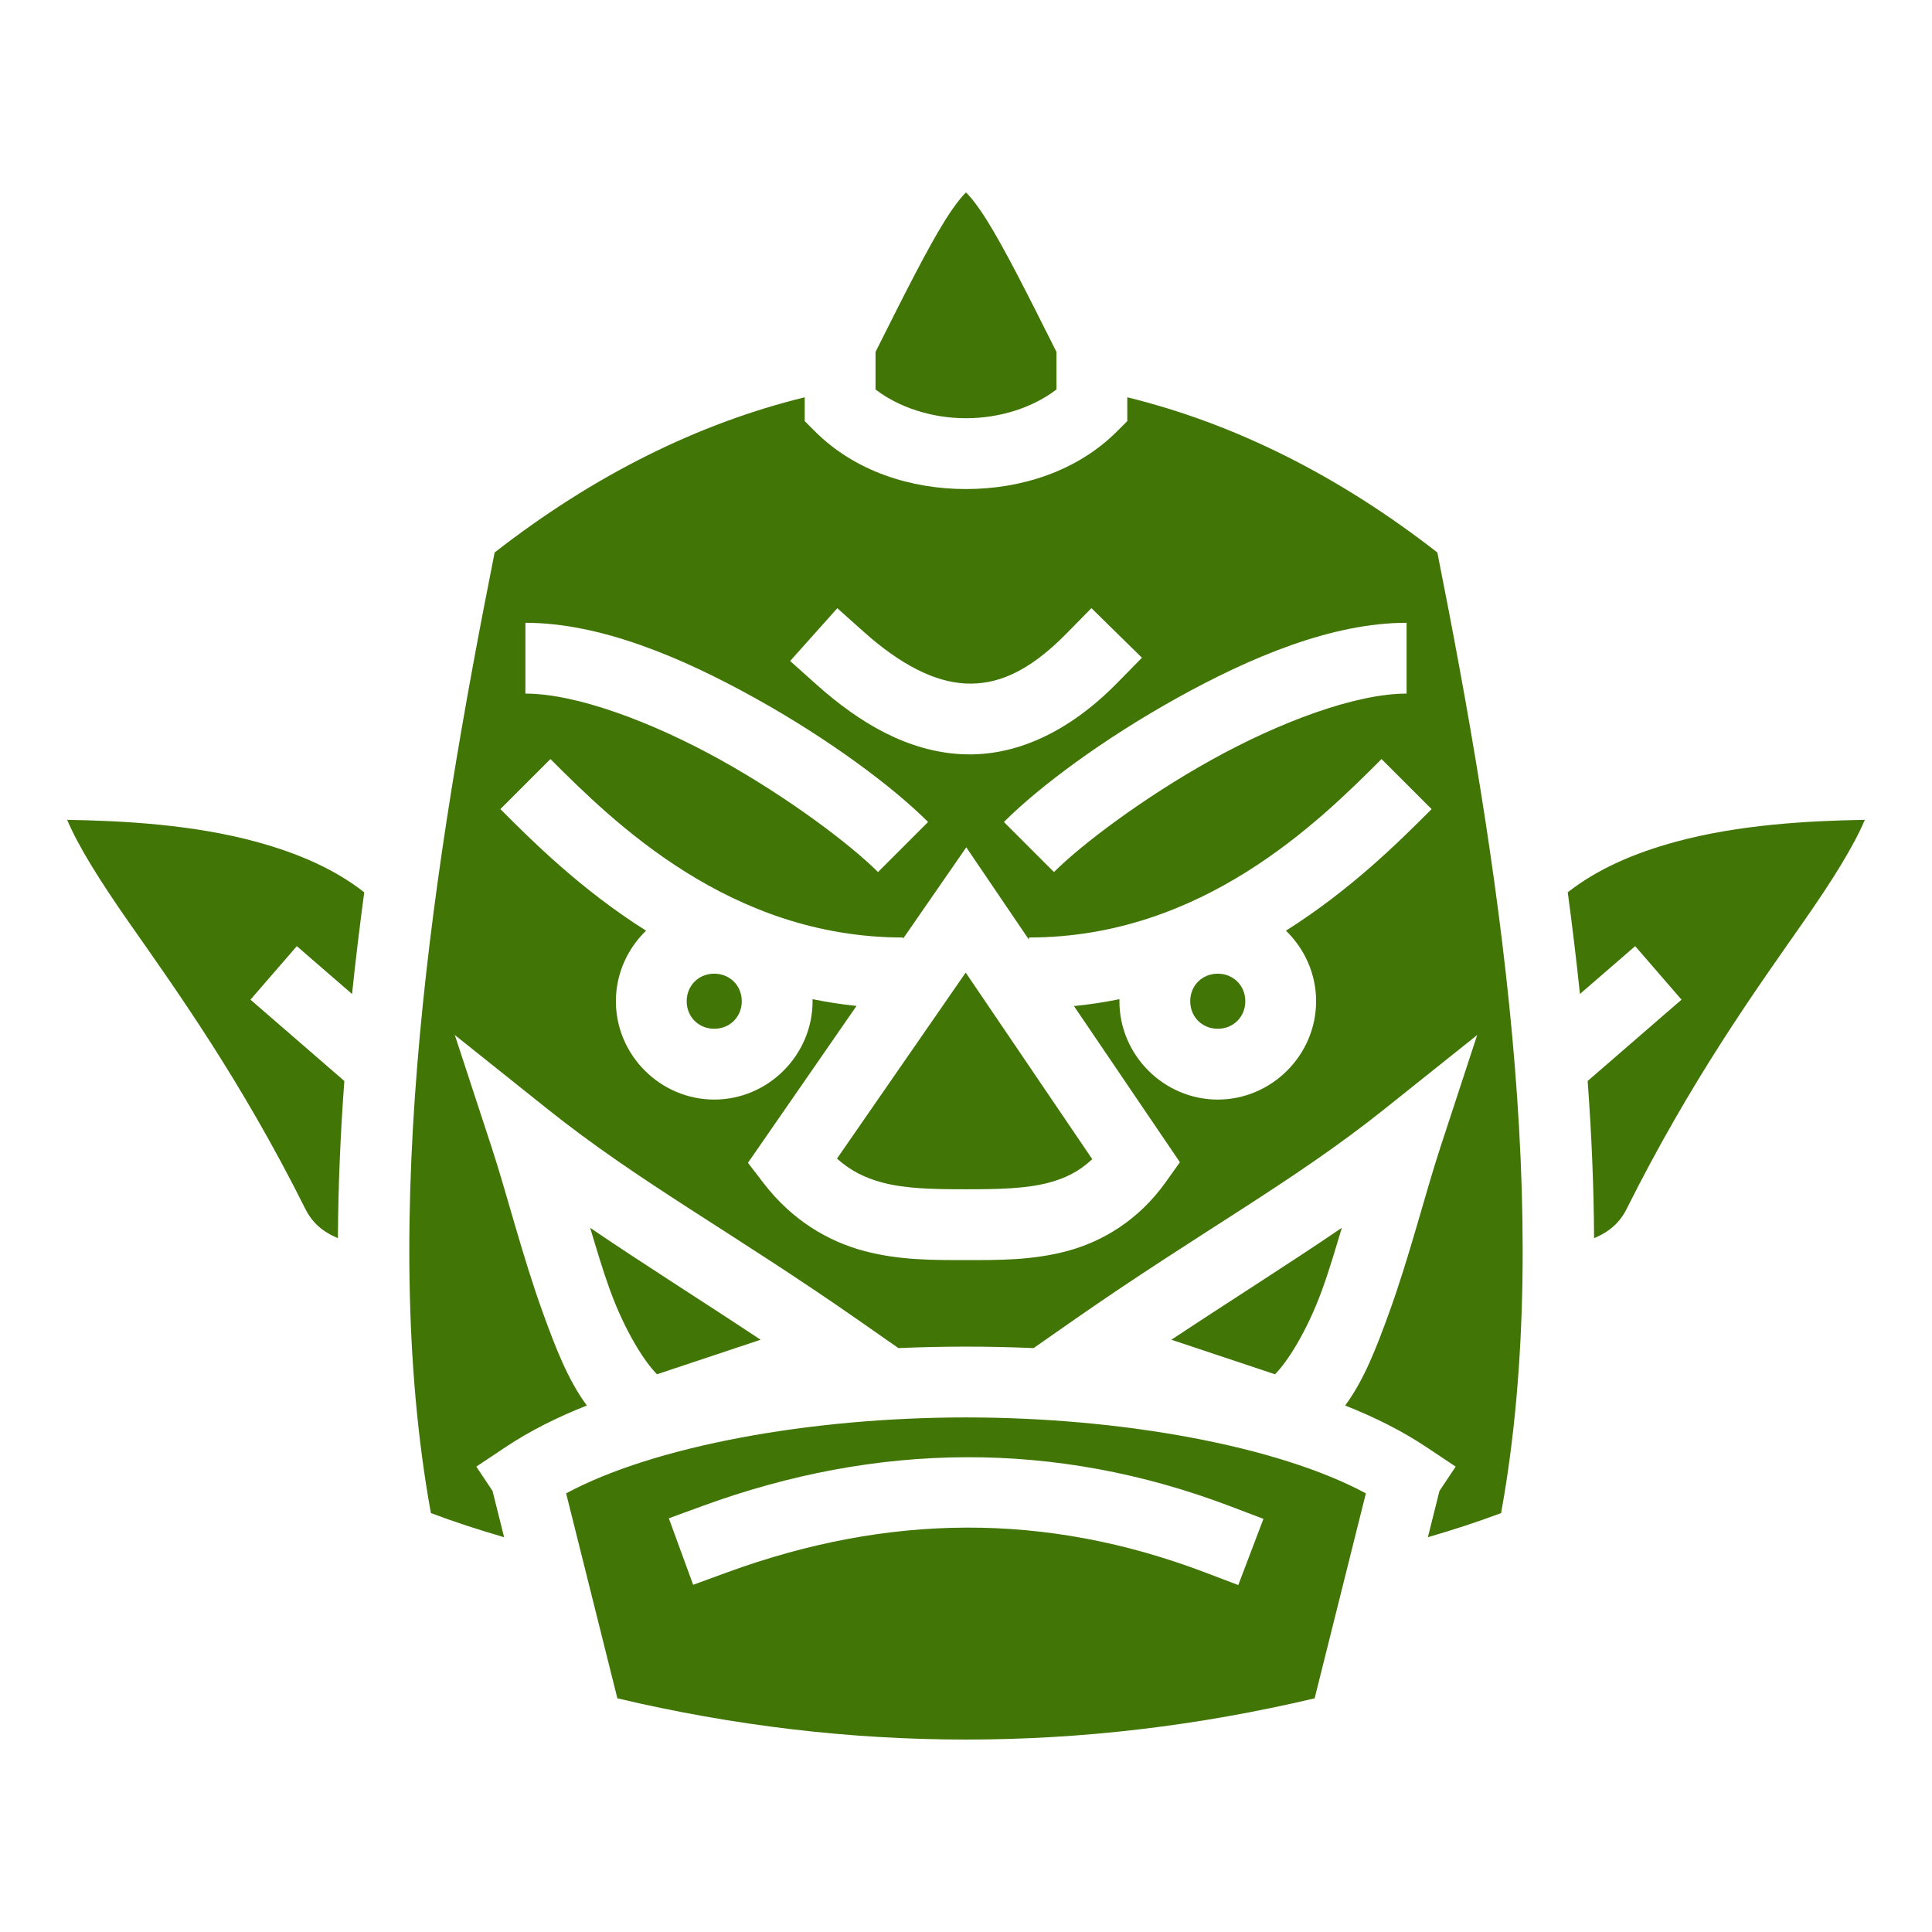
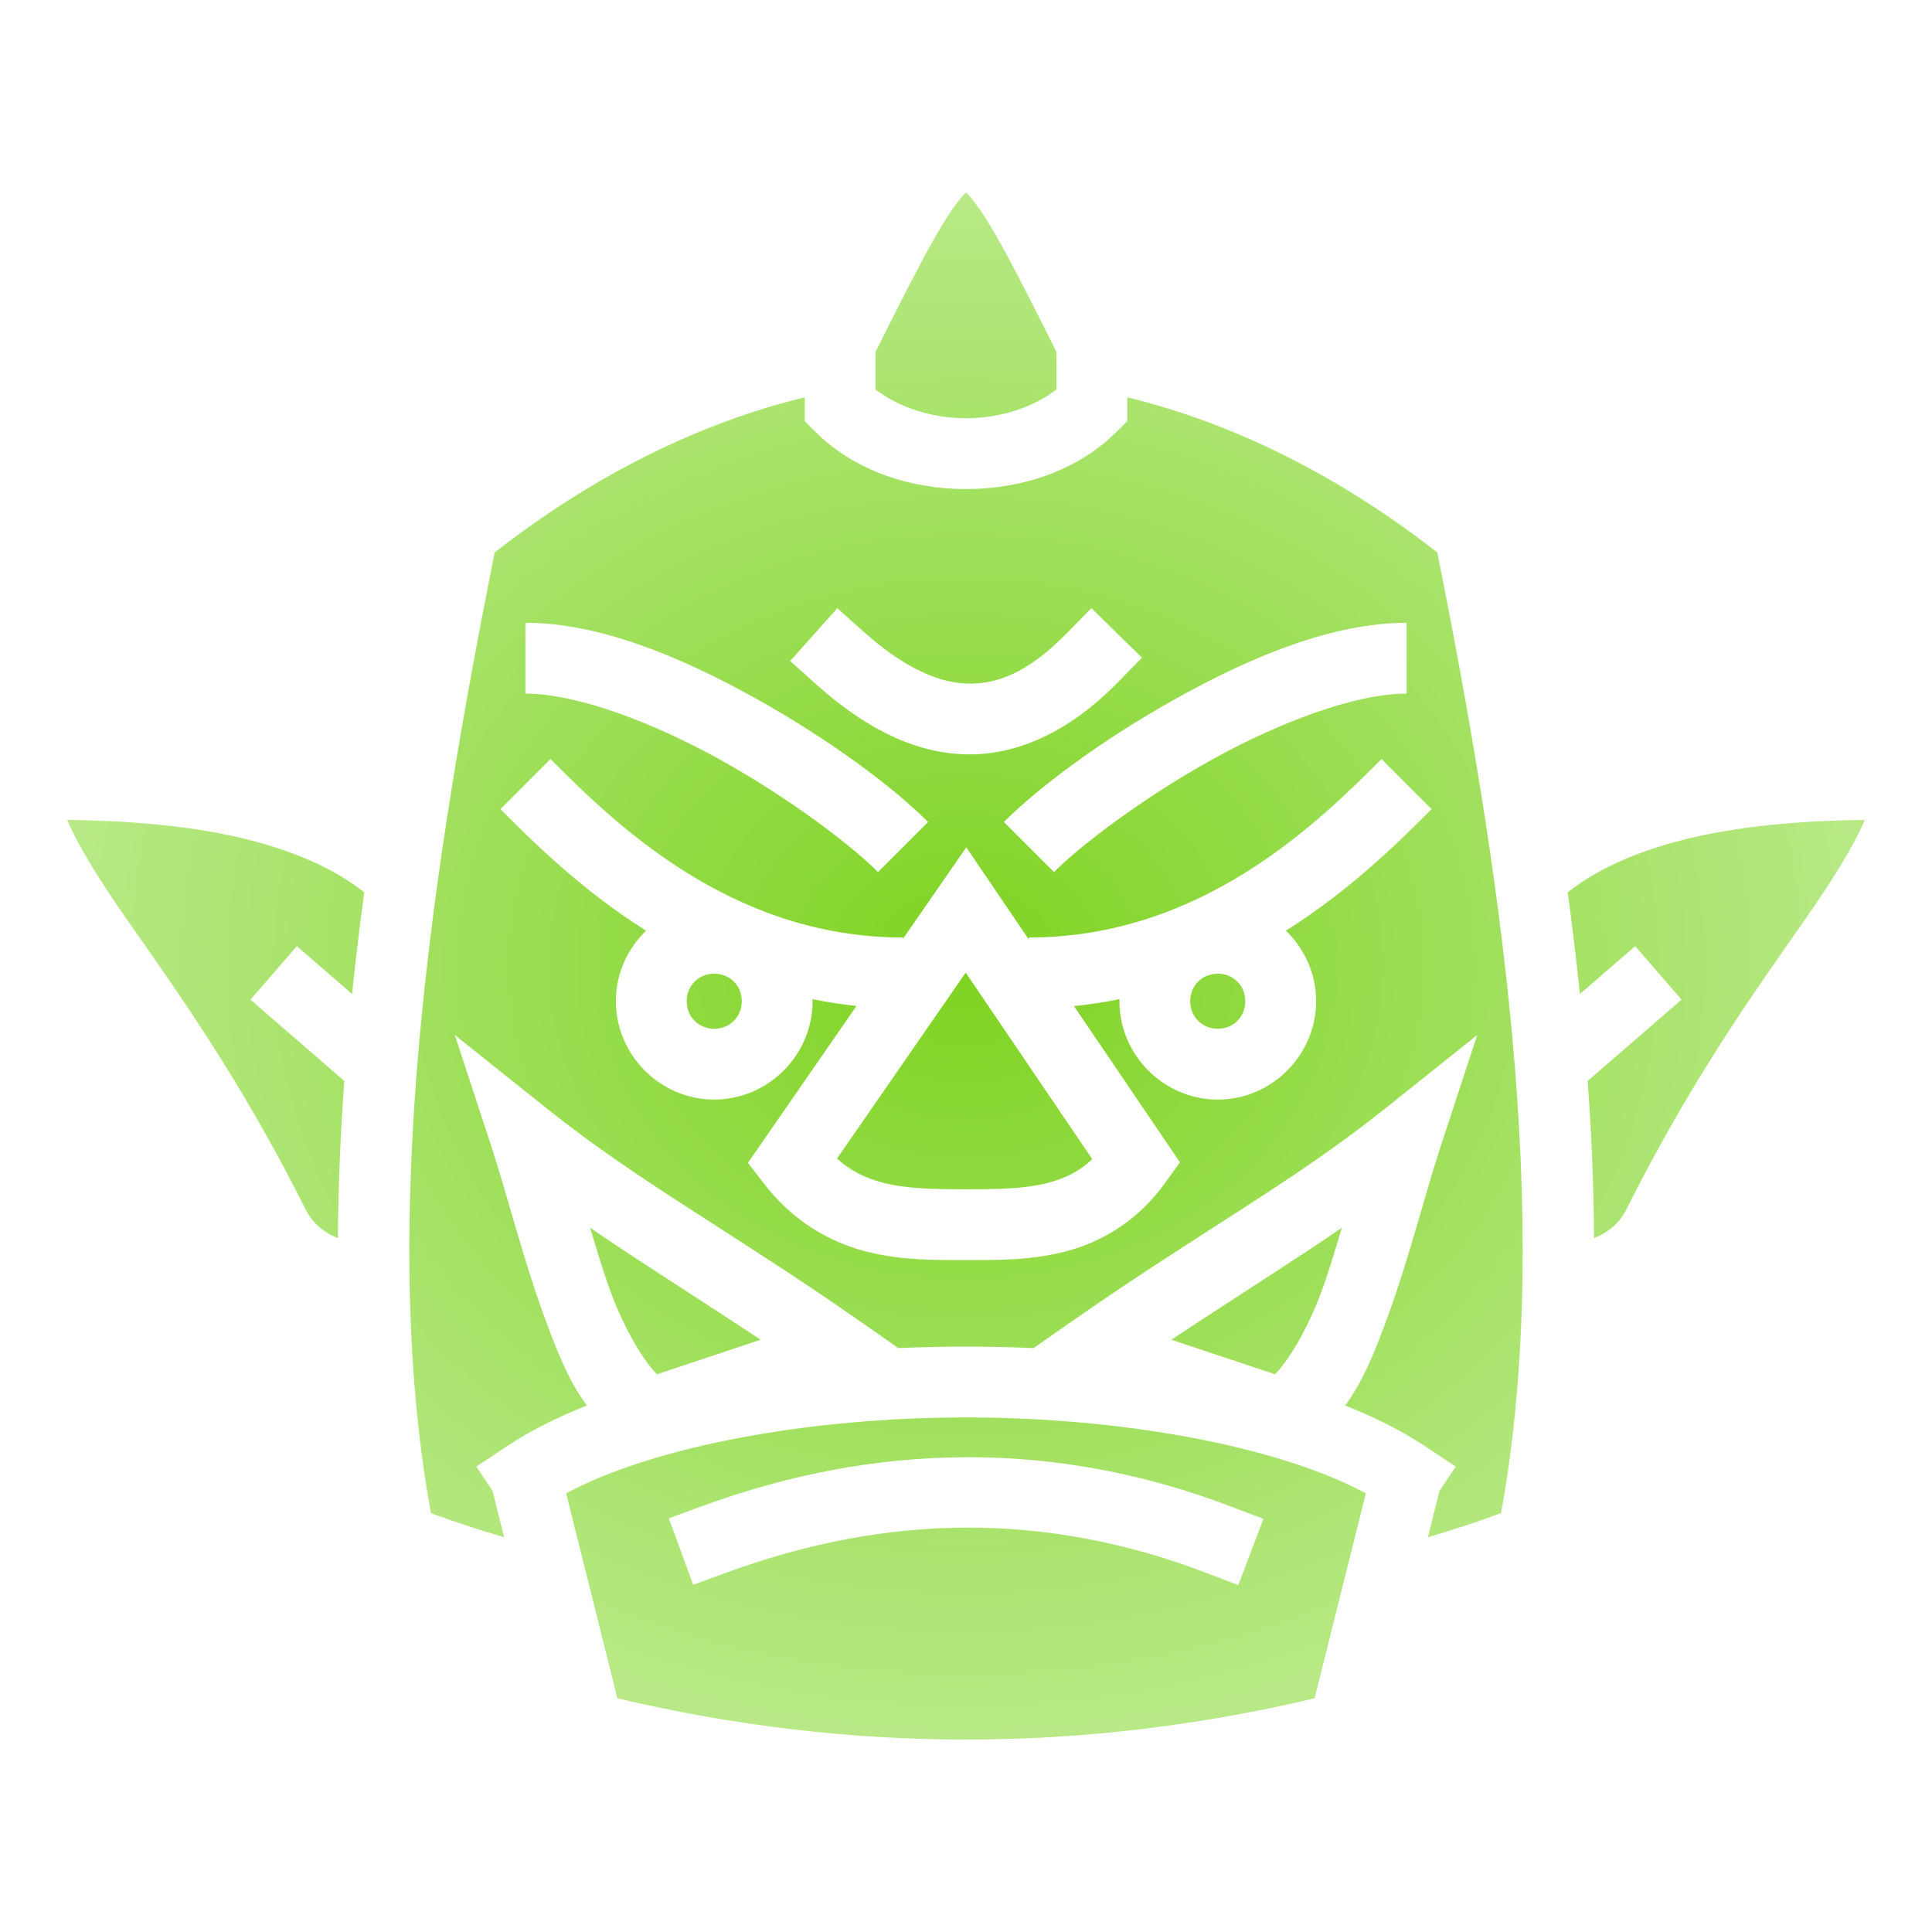
- <svg xmlns="http://www.w3.org/2000/svg" viewBox="0 0 512 512" style="height: 48px; width: 48px;">
-   <path d="M0 0h512v512H0z" fill="#cd1717" fill-opacity="0" />
+ <svg xmlns="http://www.w3.org/2000/svg" viewBox="0 0 512 512" style="height: 64px; width: 64px;">
+   <defs>
+     <radialGradient id="gradient-1">
+       <stop offset="0%" stop-color="#7ed321" stop-opacity="1" />
+       <stop offset="100%" stop-color="#b8e986" stop-opacity="1" />
+     </radialGradient>
+   </defs>
  <g class="" transform="translate(0,0)" style="touch-action: none;">
-     <path d="M256 51c-1.216 1.157-3.235 3.694-5.595 7.47-4.552 7.283-10.594 19.233-18.383 34.8v9.94c6.19 4.752 14.906 7.626 23.978 7.626 9.072 0 17.787-2.874 23.978-7.627v-9.94c-7.79-15.567-13.83-27.517-18.383-34.8-2.36-3.776-4.38-6.313-5.595-7.47zm-42.743 54.286c-28.17 6.895-55.87 20.62-82.175 41.132-16.04 80.706-31.2 175.83-16.89 254.565 6.188 2.322 12.687 4.44 19.403 6.398l-3.062-12.257-4.305-6.455 7.807-5.204c6.304-4.203 13.54-7.85 21.487-10.99-5.028-6.777-8.326-15.44-11.545-24.286-5.46-15.013-9.66-31.84-13.654-44.028l-9.792-29.87 24.565 19.616c24.47 19.543 49.132 32.704 82.918 56.314l10.07 7.037c5.944-.26 11.928-.39 17.917-.39 5.99 0 11.973.13 17.916.39l10.07-7.037c33.787-23.61 58.45-36.77 82.92-56.314l24.563-19.616-9.793 29.87c-3.995 12.19-8.193 29.015-13.654 44.028-3.22 8.847-6.517 17.51-11.545 24.287 7.948 3.138 15.183 6.786 21.487 10.99l7.807 5.203-4.305 6.455-3.062 12.258c6.716-1.956 13.215-4.075 19.402-6.397 14.31-78.736-.85-173.86-16.89-254.565-26.305-20.51-54.004-34.237-82.174-41.132v6.31l-2.75 2.746c-10.55 10.552-25.398 15.26-39.993 15.26-14.595 0-29.442-4.708-39.994-15.26l-2.75-2.746v-6.31zm75.98 55.876l13.39 13.145-6.572 6.695c-12.91 13.147-27.168 19.604-41.277 18.865-14.108-.74-26.793-8.077-38.39-18.442l-6.995-6.253 12.504-13.99 6.996 6.25c9.774 8.735 18.788 13.273 26.867 13.696 8.08.423 16.495-2.67 26.905-13.272l6.573-6.694zm-149.998 3.885c19.807 0 41.364 9.12 60.852 19.946 19.487 10.826 36.416 23.397 45.862 32.843l-13.268 13.267c-7.234-7.234-23.665-19.683-41.708-29.707-18.043-10.024-38.186-17.584-51.74-17.584v-18.765zm233.52 0v18.765c-13.552 0-33.695 7.56-51.738 17.584-18.043 10.024-34.474 22.473-41.708 29.707l-13.268-13.267c9.446-9.446 26.375-22.017 45.862-32.843 19.488-10.827 41.045-19.946 60.853-19.946zm-226.887 36.11c16.68 16.68 47.577 47.29 93.447 47.29v.316l16.757-24.214 16.603 24.475v-.578c45.87 0 76.767-30.61 93.447-47.29l13.268 13.266c-8.234 8.233-21.14 21.197-38.61 32.218 4.916 4.755 7.998 11.397 7.998 18.697 0 14.283-11.78 26.063-26.063 26.063-14.282 0-26.062-11.78-26.062-26.063 0-.183.01-.364.014-.546-3.9.798-7.922 1.415-12.06 1.828l28.074 41.386-3.79 5.315c-7.152 10.026-16.657 15.68-26.033 18.204-9.376 2.525-18.523 2.41-26.863 2.41s-17.496.107-26.944-2.4-19.065-8.05-26.67-17.95l-4.17-5.425 28.773-41.58c-4-.41-7.887-1.017-11.662-1.79.004.183.014.364.014.547 0 14.283-11.78 26.063-26.062 26.063-14.283 0-26.063-11.78-26.063-26.063 0-7.3 3.082-13.942 7.998-18.696-17.47-11.02-30.376-23.984-38.61-32.217l13.268-13.267zm-128.076 16.11c2.95 6.932 8.367 15.73 16.54 27.413 12.455 17.8 29.556 41.635 46.575 75.674 1.848 3.697 4.587 6.08 8.64 7.774.07-13.807.677-27.726 1.7-41.656l-24.876-21.55 12.286-14.184 14.638 12.68c.938-9.016 2.026-18.007 3.23-26.948-7.94-6.23-17.723-10.416-28.564-13.373-16.628-4.535-34.943-5.58-50.17-5.83zm476.406 0c-15.226.25-33.54 1.295-50.17 5.83-10.84 2.957-20.623 7.142-28.562 13.373 1.204 8.94 2.292 17.932 3.23 26.947l14.638-12.68 12.286 14.185-24.875 21.55c1.02 13.93 1.628 27.848 1.7 41.656 4.05-1.694 6.79-4.077 8.638-7.774 17.02-34.04 34.12-57.873 46.575-75.674 8.173-11.682 13.59-20.48 16.54-27.412zm-238.28 40.48L221.81 307.04c3.74 3.347 7.608 5.175 12.06 6.356 6.265 1.663 13.79 1.772 22.13 1.772s15.874-.117 21.982-1.762c4.345-1.17 8.01-2.94 11.476-6.216l-33.535-49.442zm-66.643.292c-4.142 0-7.298 3.155-7.298 7.297 0 4.14 3.156 7.297 7.298 7.297 4.14 0 7.297-3.156 7.297-7.297 0-4.142-3.156-7.298-7.297-7.298zm133.44 0c-4.14 0-7.297 3.155-7.297 7.297 0 4.14 3.156 7.297 7.297 7.297 4.142 0 7.298-3.156 7.298-7.297 0-4.142-3.156-7.298-7.298-7.298zm-166.322 67.34c1.684 5.604 3.355 11.28 5.214 16.392 4.053 11.14 9.25 19.18 12.498 22.424l27.458-9.153c-16.38-10.857-31.114-20.08-45.17-29.662zm199.204 0c-14.056 9.583-28.79 18.806-45.17 29.663l27.458 9.153c3.247-3.245 8.445-11.283 12.498-22.424 1.86-5.112 3.53-10.788 5.214-16.39zM256 375.634c-41.212 0-82.64 7.558-105.97 20.12l13.58 54.32c61.668 14.57 123.112 14.57 184.78 0l13.58-54.32c-23.33-12.562-64.758-20.12-105.97-20.12zm-.018 10.543c23.4-.08 46.826 4.167 70.074 13.005l8.77 3.334-6.67 17.542-8.77-3.336c-42.466-16.144-84.223-15.572-126.88.04l-8.814 3.226-6.448-17.623 8.81-3.223c23.152-8.473 46.527-12.883 69.928-12.964z" fill="#417505" fill-opacity="1" />
+     <path d="M256 51c-1.216 1.157-3.235 3.694-5.595 7.47-4.552 7.283-10.594 19.233-18.383 34.8v9.94c6.19 4.752 14.906 7.626 23.978 7.626 9.072 0 17.787-2.874 23.978-7.627v-9.94c-7.79-15.567-13.83-27.517-18.383-34.8-2.36-3.776-4.38-6.313-5.595-7.47zm-42.743 54.286c-28.17 6.895-55.87 20.62-82.175 41.132-16.04 80.706-31.2 175.83-16.89 254.565 6.188 2.322 12.687 4.44 19.403 6.398l-3.062-12.257-4.305-6.455 7.807-5.204c6.304-4.203 13.54-7.85 21.487-10.99-5.028-6.777-8.326-15.44-11.545-24.286-5.46-15.013-9.66-31.84-13.654-44.028l-9.792-29.87 24.565 19.616c24.47 19.543 49.132 32.704 82.918 56.314l10.07 7.037c5.944-.26 11.928-.39 17.917-.39 5.99 0 11.973.13 17.916.39l10.07-7.037c33.787-23.61 58.45-36.77 82.92-56.314l24.563-19.616-9.793 29.87c-3.995 12.19-8.193 29.015-13.654 44.028-3.22 8.847-6.517 17.51-11.545 24.287 7.948 3.138 15.183 6.786 21.487 10.99l7.807 5.203-4.305 6.455-3.062 12.258c6.716-1.956 13.215-4.075 19.402-6.397 14.31-78.736-.85-173.86-16.89-254.565-26.305-20.51-54.004-34.237-82.174-41.132v6.31l-2.75 2.746c-10.55 10.552-25.398 15.26-39.993 15.26-14.595 0-29.442-4.708-39.994-15.26l-2.75-2.746v-6.31zm75.98 55.876l13.39 13.145-6.572 6.695c-12.91 13.147-27.168 19.604-41.277 18.865-14.108-.74-26.793-8.077-38.39-18.442l-6.995-6.253 12.504-13.99 6.996 6.25c9.774 8.735 18.788 13.273 26.867 13.696 8.08.423 16.495-2.67 26.905-13.272l6.573-6.694zm-149.998 3.885c19.807 0 41.364 9.12 60.852 19.946 19.487 10.826 36.416 23.397 45.862 32.843l-13.268 13.267c-7.234-7.234-23.665-19.683-41.708-29.707-18.043-10.024-38.186-17.584-51.74-17.584v-18.765zm233.52 0v18.765c-13.552 0-33.695 7.56-51.738 17.584-18.043 10.024-34.474 22.473-41.708 29.707l-13.268-13.267c9.446-9.446 26.375-22.017 45.862-32.843 19.488-10.827 41.045-19.946 60.853-19.946zm-226.887 36.11c16.68 16.68 47.577 47.29 93.447 47.29v.316l16.757-24.214 16.603 24.475v-.578c45.87 0 76.767-30.61 93.447-47.29l13.268 13.266c-8.234 8.233-21.14 21.197-38.61 32.218 4.916 4.755 7.998 11.397 7.998 18.697 0 14.283-11.78 26.063-26.063 26.063-14.282 0-26.062-11.78-26.062-26.063 0-.183.01-.364.014-.546-3.9.798-7.922 1.415-12.06 1.828l28.074 41.386-3.79 5.315c-7.152 10.026-16.657 15.68-26.033 18.204-9.376 2.525-18.523 2.41-26.863 2.41s-17.496.107-26.944-2.4-19.065-8.05-26.67-17.95l-4.17-5.425 28.773-41.58c-4-.41-7.887-1.017-11.662-1.79.004.183.014.364.014.547 0 14.283-11.78 26.063-26.062 26.063-14.283 0-26.063-11.78-26.063-26.063 0-7.3 3.082-13.942 7.998-18.696-17.47-11.02-30.376-23.984-38.61-32.217l13.268-13.267zm-128.076 16.11c2.95 6.932 8.367 15.73 16.54 27.413 12.455 17.8 29.556 41.635 46.575 75.674 1.848 3.697 4.587 6.08 8.64 7.774.07-13.807.677-27.726 1.7-41.656l-24.876-21.55 12.286-14.184 14.638 12.68c.938-9.016 2.026-18.007 3.23-26.948-7.94-6.23-17.723-10.416-28.564-13.373-16.628-4.535-34.943-5.58-50.17-5.83zm476.406 0c-15.226.25-33.54 1.295-50.17 5.83-10.84 2.957-20.623 7.142-28.562 13.373 1.204 8.94 2.292 17.932 3.23 26.947l14.638-12.68 12.286 14.185-24.875 21.55c1.02 13.93 1.628 27.848 1.7 41.656 4.05-1.694 6.79-4.077 8.638-7.774 17.02-34.04 34.12-57.873 46.575-75.674 8.173-11.682 13.59-20.48 16.54-27.412zm-238.28 40.48L221.81 307.04c3.74 3.347 7.608 5.175 12.06 6.356 6.265 1.663 13.79 1.772 22.13 1.772s15.874-.117 21.982-1.762c4.345-1.17 8.01-2.94 11.476-6.216l-33.535-49.442zm-66.643.292c-4.142 0-7.298 3.155-7.298 7.297 0 4.14 3.156 7.297 7.298 7.297 4.14 0 7.297-3.156 7.297-7.297 0-4.142-3.156-7.298-7.297-7.298zm133.44 0c-4.14 0-7.297 3.155-7.297 7.297 0 4.14 3.156 7.297 7.297 7.297 4.142 0 7.298-3.156 7.298-7.297 0-4.142-3.156-7.298-7.298-7.298zm-166.322 67.34c1.684 5.604 3.355 11.28 5.214 16.392 4.053 11.14 9.25 19.18 12.498 22.424l27.458-9.153c-16.38-10.857-31.114-20.08-45.17-29.662zm199.204 0c-14.056 9.583-28.79 18.806-45.17 29.663l27.458 9.153c3.247-3.245 8.445-11.283 12.498-22.424 1.86-5.112 3.53-10.788 5.214-16.39zM256 375.634c-41.212 0-82.64 7.558-105.97 20.12l13.58 54.32c61.668 14.57 123.112 14.57 184.78 0l13.58-54.32c-23.33-12.562-64.758-20.12-105.97-20.12zm-.018 10.543c23.4-.08 46.826 4.167 70.074 13.005l8.77 3.334-6.67 17.542-8.77-3.336c-42.466-16.144-84.223-15.572-126.88.04l-8.814 3.226-6.448-17.623 8.81-3.223c23.152-8.473 46.527-12.883 69.928-12.964z" fill="url(#gradient-1)" />
  </g>
</svg>
